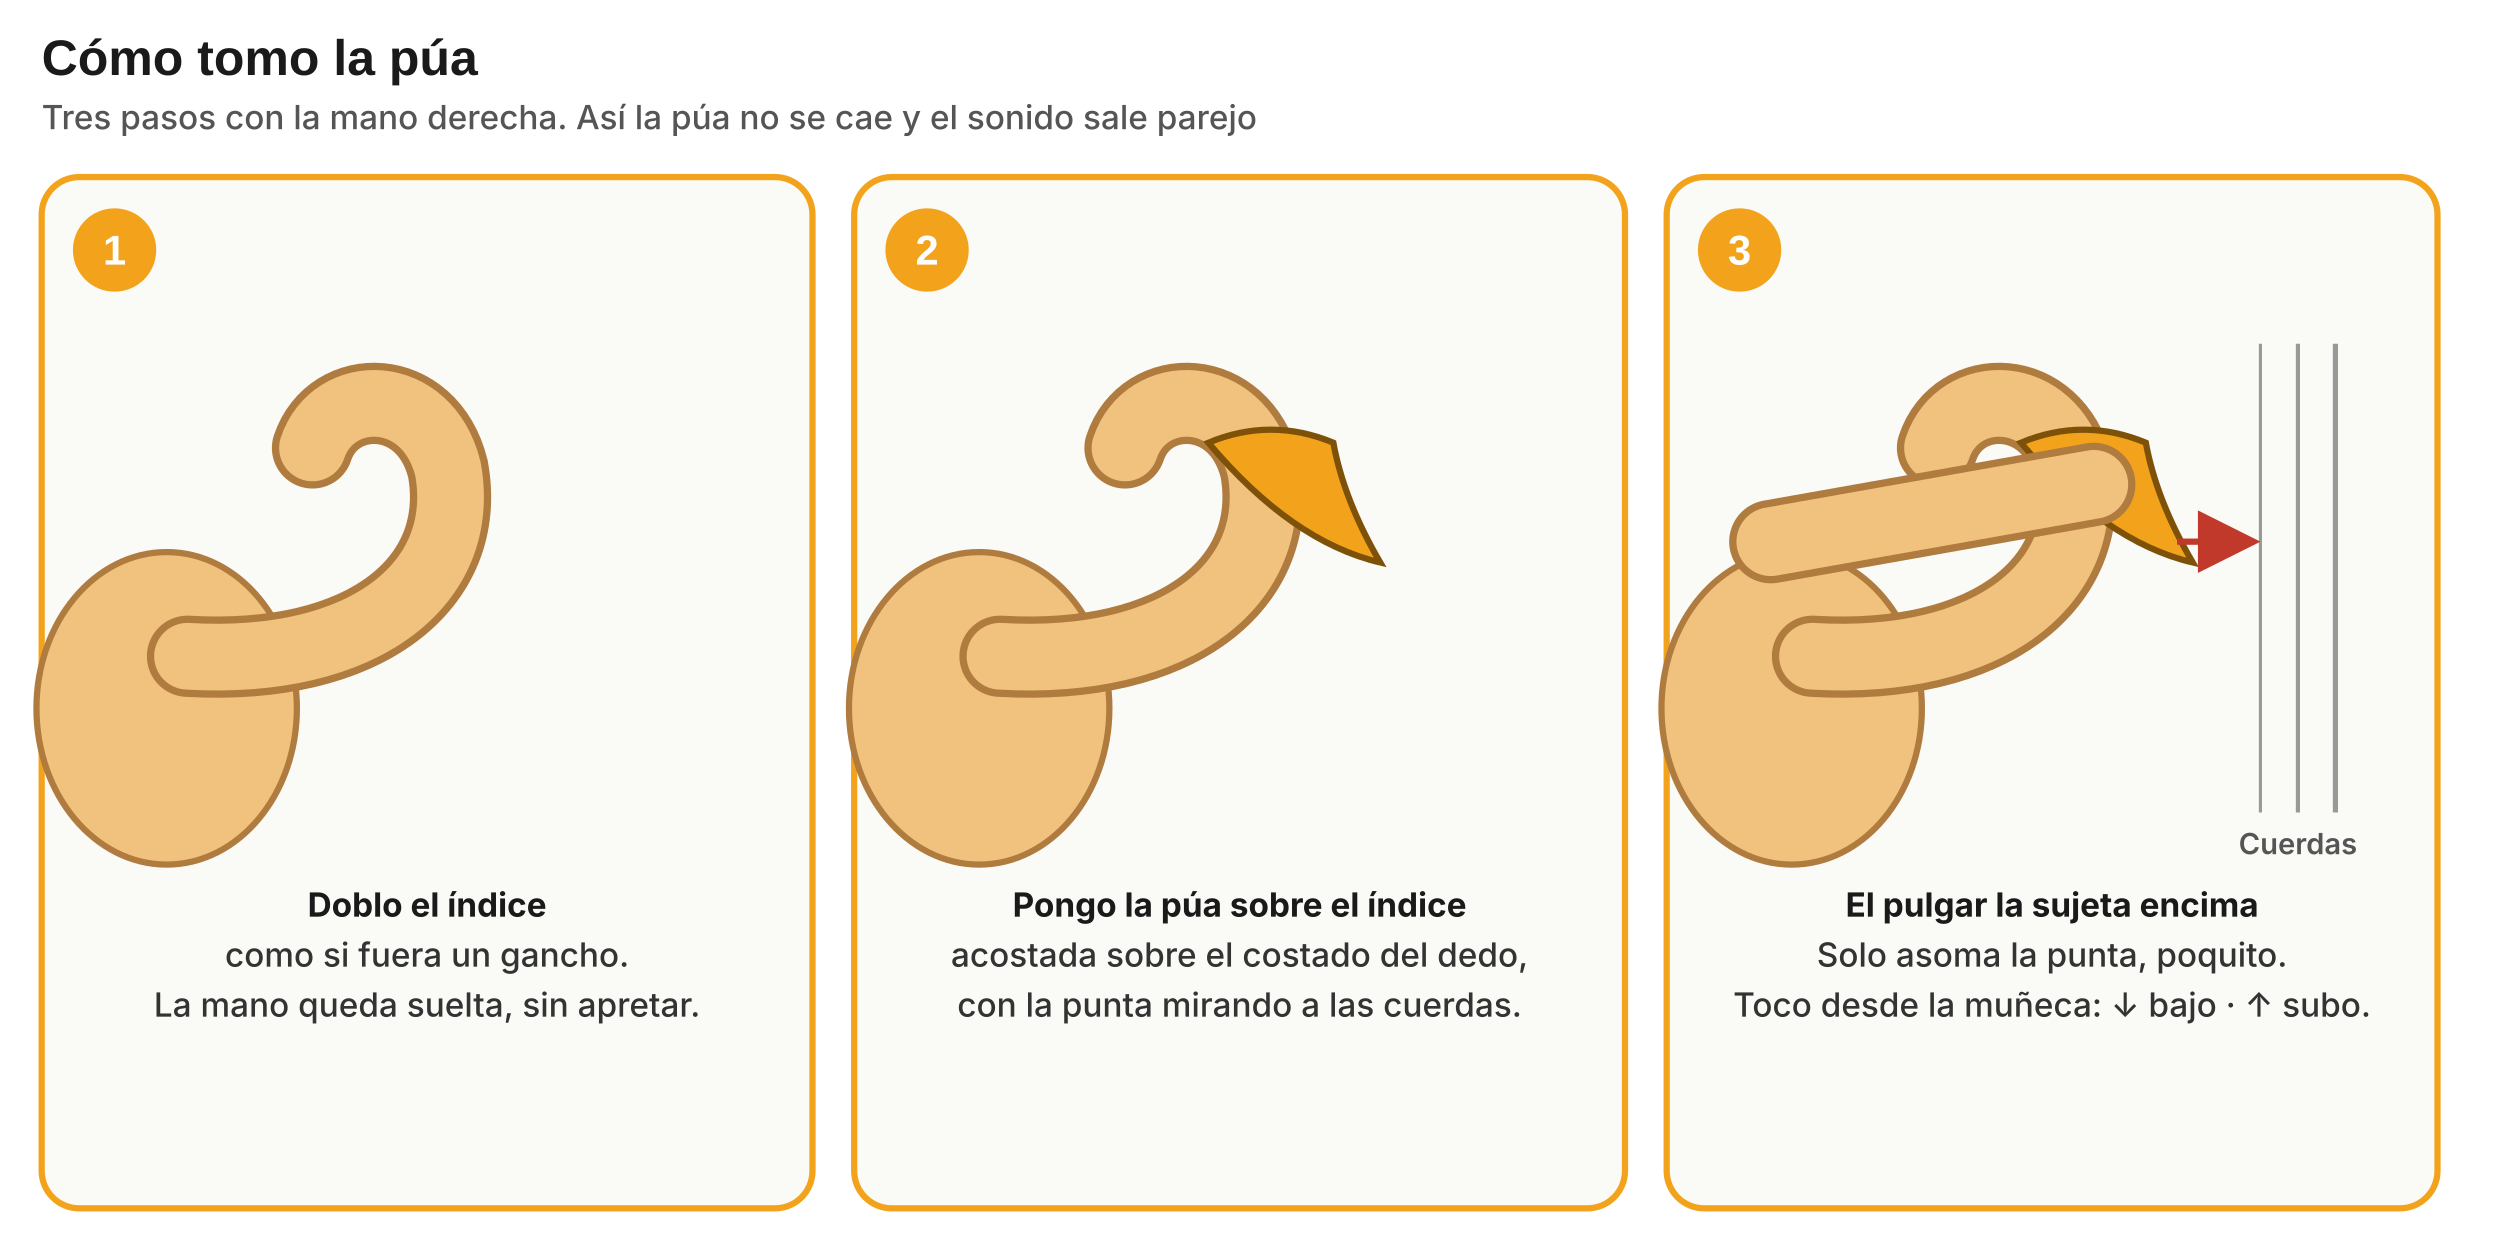
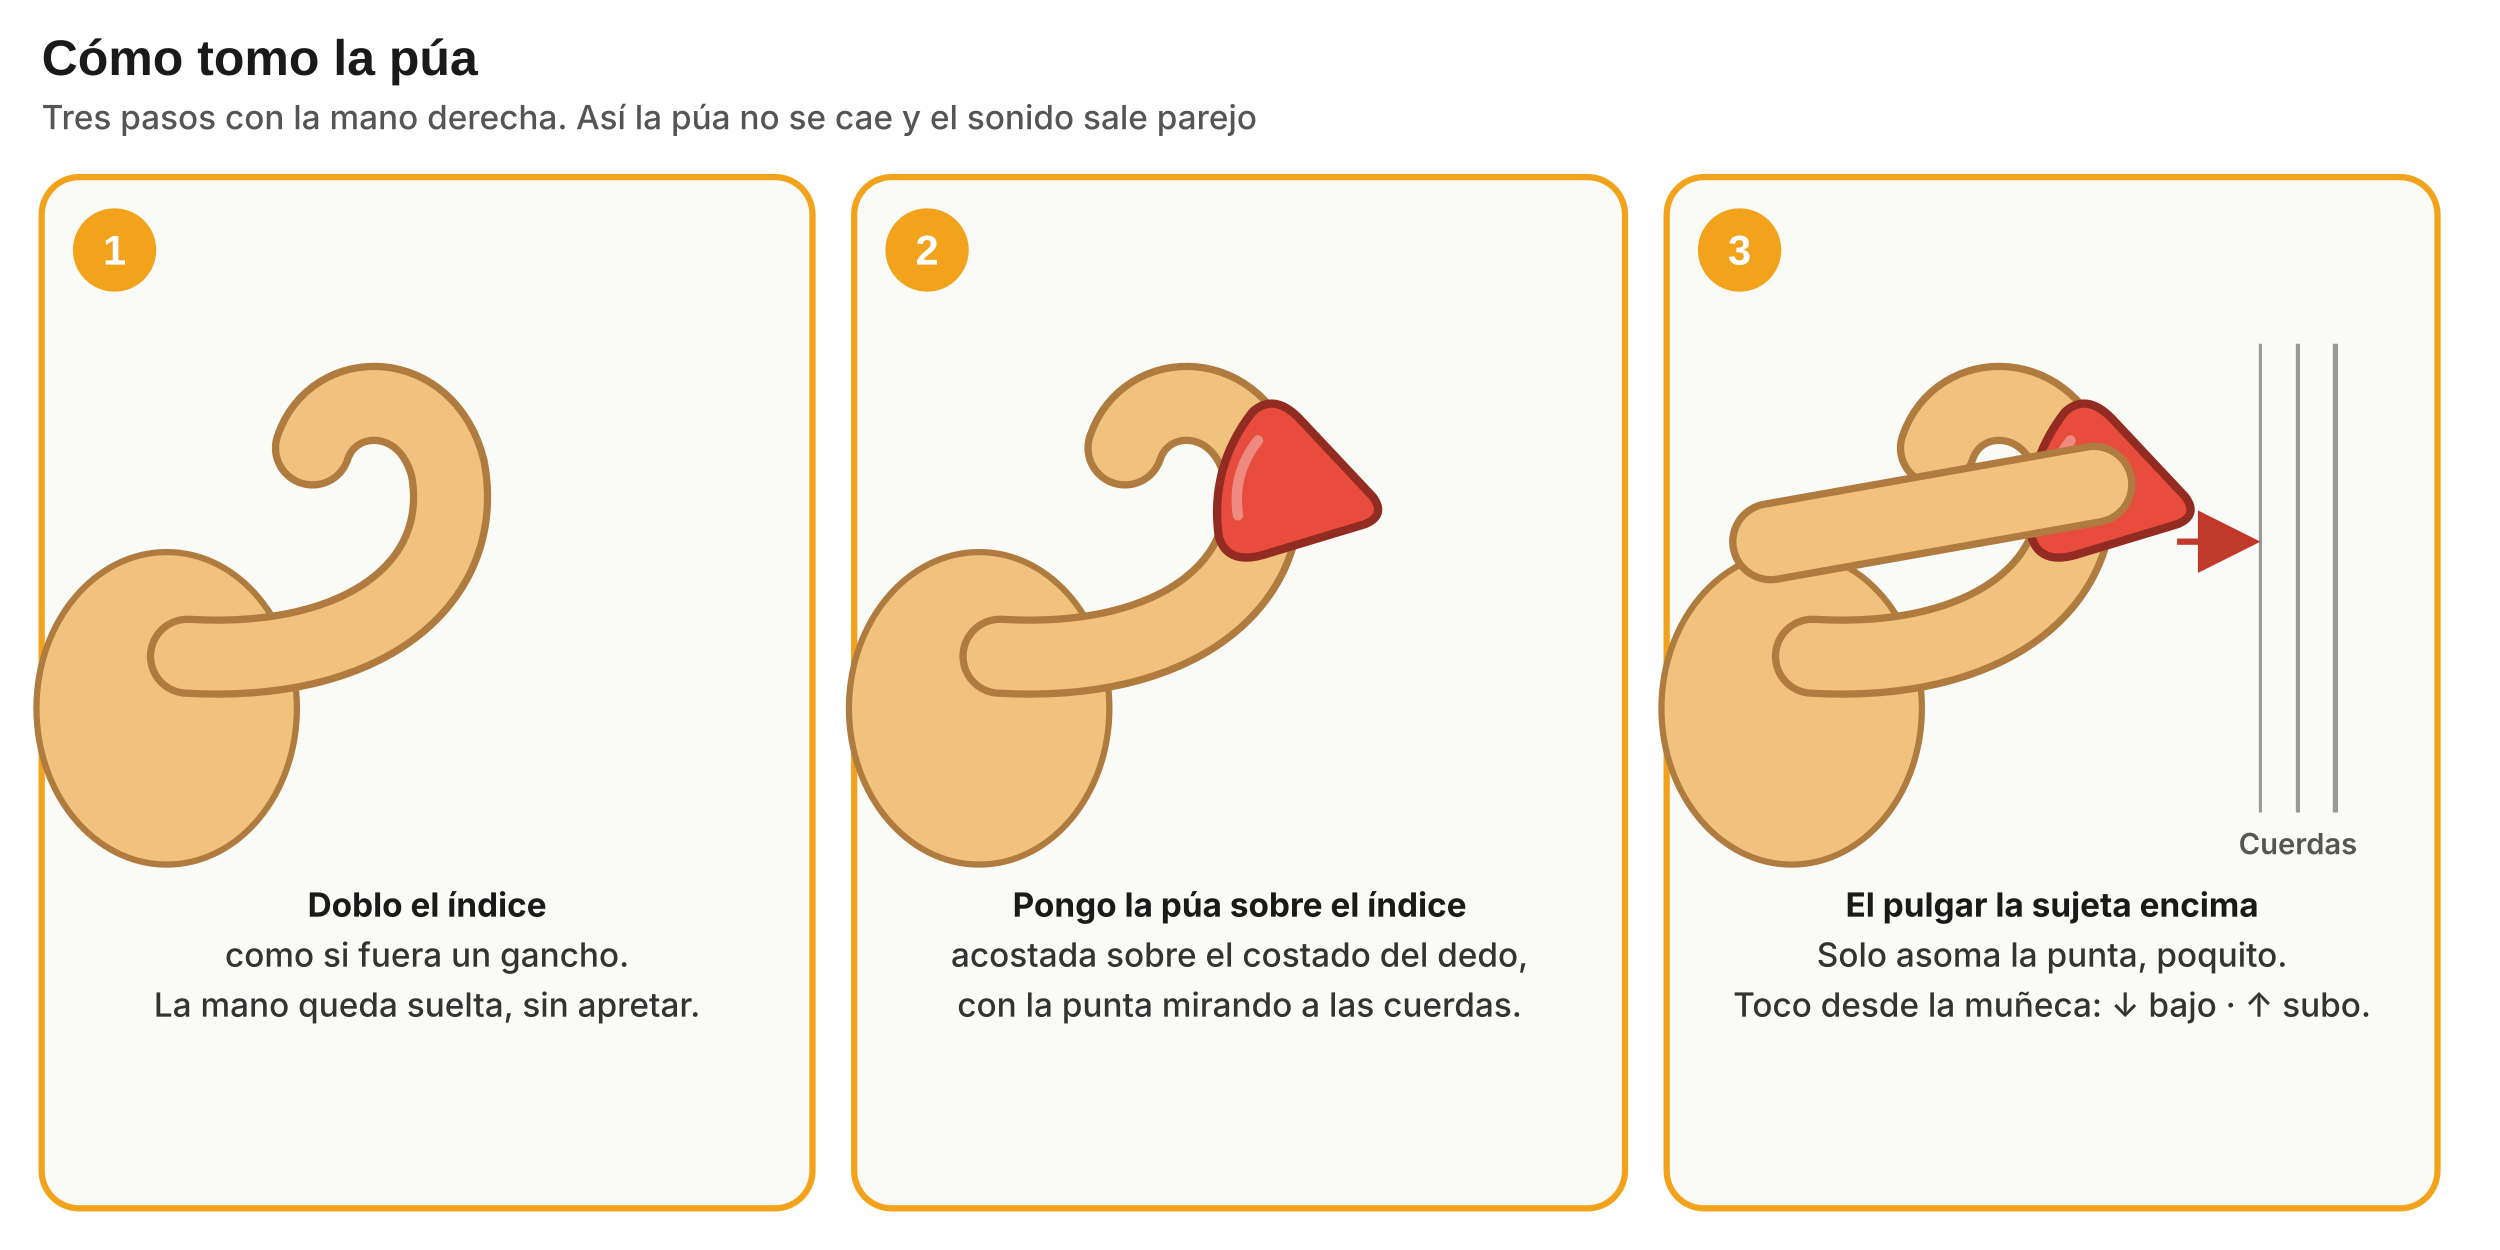
<svg xmlns="http://www.w3.org/2000/svg" width="2400" height="1200" viewBox="0 0 2400 1200" role="img" aria-label="Cómo tomo la púa">
  <rect width="2400" height="1200" fill="#FFFFFF" />
  <defs>
    <marker id="ar" markerWidth="10" markerHeight="10" refX="5" refY="5" orient="auto">
      <path d="M0 0 L10 5 L0 10 Z" fill="#C0392B" />
    </marker>
  </defs>
  <text x="40" y="72" font-family="Poppins, Montserrat, 'Trebuchet MS', Arial, sans-serif" font-size="48" font-weight="700" fill="#1A1A1A" text-anchor="start">Cómo tomo la púa</text>
  <text x="40" y="124" font-family="Inter, 'Segoe UI', Arial, sans-serif" font-size="32" font-weight="500" fill="#555" text-anchor="start">Tres pasos con la mano derecha. Así la púa no se cae y el sonido sale parejo</text>
  <rect x="40" y="170" width="740" height="990" rx="36" fill="#FAFAF7" stroke="#F2A31B" stroke-width="6" />
  <circle cx="110" cy="240" r="40" fill="#F2A31B" />
  <text x="110" y="254" font-family="Poppins, Montserrat, 'Trebuchet MS', Arial, sans-serif" font-size="40" font-weight="700" fill="#FFF" text-anchor="middle">1</text>
  <rect x="820" y="170" width="740" height="990" rx="36" fill="#FAFAF7" stroke="#F2A31B" stroke-width="6" />
  <circle cx="890" cy="240" r="40" fill="#F2A31B" />
  <text x="890" y="254" font-family="Poppins, Montserrat, 'Trebuchet MS', Arial, sans-serif" font-size="40" font-weight="700" fill="#FFF" text-anchor="middle">2</text>
  <rect x="1600" y="170" width="740" height="990" rx="36" fill="#FAFAF7" stroke="#F2A31B" stroke-width="6" />
  <circle cx="1670" cy="240" r="40" fill="#F2A31B" />
  <text x="1670" y="254" font-family="Poppins, Montserrat, 'Trebuchet MS', Arial, sans-serif" font-size="40" font-weight="700" fill="#FFF" text-anchor="middle">3</text>
  <ellipse cx="160" cy="680" rx="125" ry="150" fill="#F1C27D" stroke="#B07B3E" stroke-width="6" />
  <path d="M180 630 C350 640 450 560 430 450 C410 370 320 370 300 430" fill="none" stroke="#B07B3E" stroke-width="78" stroke-linecap="round" />
  <path d="M180 630 C350 640 450 560 430 450 C410 370 320 370 300 430" fill="none" stroke="#F1C27D" stroke-width="64" stroke-linecap="round" />
  <ellipse cx="940" cy="680" rx="125" ry="150" fill="#F1C27D" stroke="#B07B3E" stroke-width="6" />
  <path d="M960 630 C1130 640 1230 560 1210 450 C1190 370 1100 370 1080 430" fill="none" stroke="#B07B3E" stroke-width="78" stroke-linecap="round" />
  <path d="M960 630 C1130 640 1230 560 1210 450 C1190 370 1100 370 1080 430" fill="none" stroke="#F1C27D" stroke-width="64" stroke-linecap="round" />
-   <path d="M1160 425 Q1220 400 1280 425 Q1290 480 1325 540 Q1240 520 1160 425 Z" fill="#F2A31B" stroke="#7E5109" stroke-width="6" />
+   <g transform="translate(1240 470) rotate(-75) scale(0.62)">
+     <path d="M-100 -90 Q0 -132 100 -90 Q138 -66 110 -18 L22 124 Q0 152 -22 124 L-110 -18 Q-138 -66 -100 -90 Z" fill="#E74C3C" stroke="#922B21" stroke-width="12.9" />
+     <path d="M-60 -70 Q0 -96 60 -70" fill="none" stroke="#FFFFFF" stroke-opacity=".35" stroke-width="16.1" stroke-linecap="round" />
+   </g>
  <ellipse cx="1720" cy="680" rx="125" ry="150" fill="#F1C27D" stroke="#B07B3E" stroke-width="6" />
  <path d="M1740 630 C1910 640 2010 560 1990 450 C1970 370 1880 370 1860 430" fill="none" stroke="#B07B3E" stroke-width="78" stroke-linecap="round" />
  <path d="M1740 630 C1910 640 2010 560 1990 450 C1970 370 1880 370 1860 430" fill="none" stroke="#F1C27D" stroke-width="64" stroke-linecap="round" />
-   <path d="M1940 425 Q2000 400 2060 425 Q2070 480 2105 540 Q2020 520 1940 425 Z" fill="#F2A31B" stroke="#7E5109" stroke-width="6" />
+   <g transform="translate(2020 470) rotate(-75) scale(0.62)">
+     <path d="M-100 -90 Q0 -132 100 -90 Q138 -66 110 -18 L22 124 Q0 152 -22 124 L-110 -18 Q-138 -66 -100 -90 Z" fill="#E74C3C" stroke="#922B21" stroke-width="12.9" />
+     <path d="M-60 -70 Q0 -96 60 -70" fill="none" stroke="#FFFFFF" stroke-opacity=".35" stroke-width="16.1" stroke-linecap="round" />
+   </g>
  <path d="M1700 520 L2010 465" stroke="#B07B3E" stroke-width="80" stroke-linecap="round" />
  <path d="M1700 520 L2010 465" stroke="#F1C27D" stroke-width="66" stroke-linecap="round" />
  <line x1="2170" y1="330" x2="2170" y2="780" stroke="#999" stroke-width="3" />
  <line x1="2206" y1="330" x2="2206" y2="780" stroke="#999" stroke-width="4" />
  <line x1="2242" y1="330" x2="2242" y2="780" stroke="#999" stroke-width="5" />
  <text x="2206" y="820" font-family="Inter, 'Segoe UI', Arial, sans-serif" font-size="28" font-weight="600" fill="#555" text-anchor="middle">Cuerdas</text>
  <path d="M2090 520 L2140 520" stroke="#C0392B" stroke-width="6" marker-end="url(#ar)" />
  <text x="410" y="880" font-family="Inter, 'Segoe UI', Arial, sans-serif" font-size="32" font-weight="700" fill="#1A1A1A" text-anchor="middle">Doblo el índice</text>
  <text x="410" y="928" font-family="Inter, 'Segoe UI', Arial, sans-serif" font-size="32" font-weight="500" fill="#333" text-anchor="middle">como si fuera un gancho.</text>
  <text x="410" y="976" font-family="Inter, 'Segoe UI', Arial, sans-serif" font-size="32" font-weight="500" fill="#333" text-anchor="middle">La mano queda suelta, sin apretar.</text>
  <text x="1190" y="880" font-family="Inter, 'Segoe UI', Arial, sans-serif" font-size="32" font-weight="700" fill="#1A1A1A" text-anchor="middle">Pongo la púa sobre el índice</text>
  <text x="1190" y="928" font-family="Inter, 'Segoe UI', Arial, sans-serif" font-size="32" font-weight="500" fill="#333" text-anchor="middle">acostada sobre el costado del dedo,</text>
  <text x="1190" y="976" font-family="Inter, 'Segoe UI', Arial, sans-serif" font-size="32" font-weight="500" fill="#333" text-anchor="middle">con la punta mirando a las cuerdas.</text>
  <text x="1970" y="880" font-family="Inter, 'Segoe UI', Arial, sans-serif" font-size="32" font-weight="700" fill="#1A1A1A" text-anchor="middle">El pulgar la sujeta encima</text>
  <text x="1970" y="928" font-family="Inter, 'Segoe UI', Arial, sans-serif" font-size="32" font-weight="500" fill="#333" text-anchor="middle">Solo asoma la punta, poquito.</text>
  <text x="1970" y="976" font-family="Inter, 'Segoe UI', Arial, sans-serif" font-size="32" font-weight="500" fill="#333" text-anchor="middle">Toco desde la muñeca: ↓ bajo · ↑ subo.</text>
</svg>
